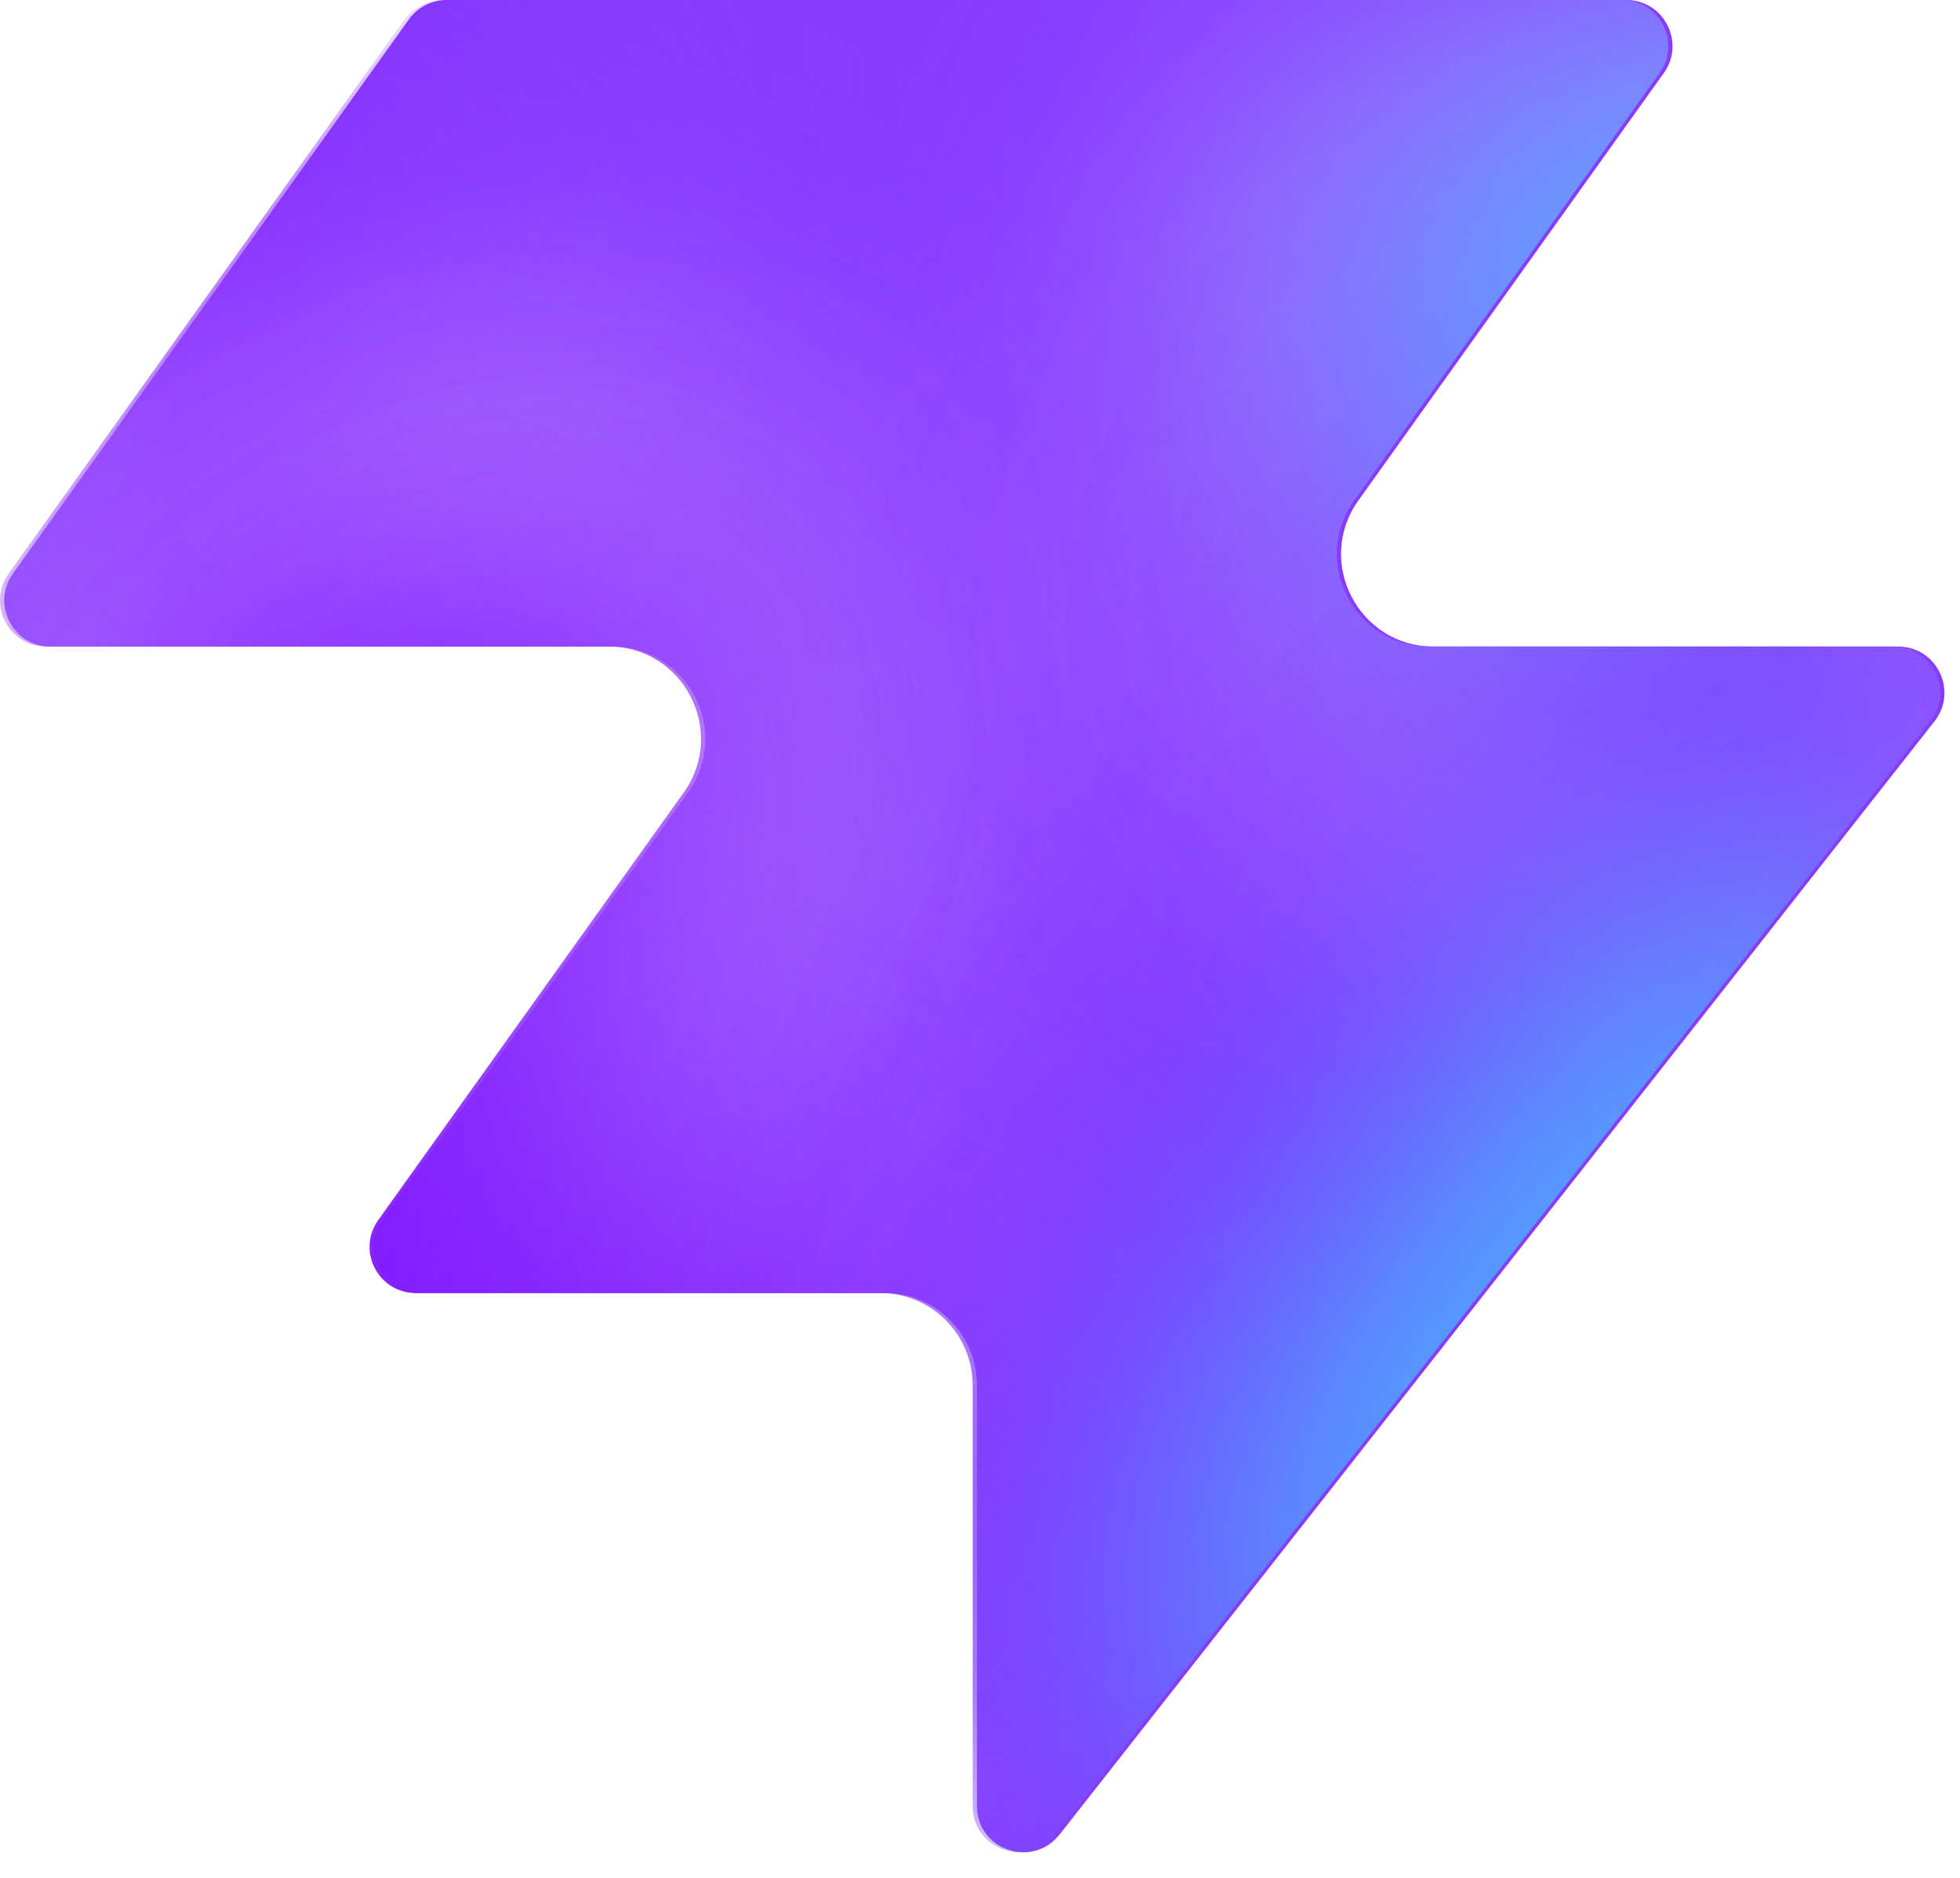
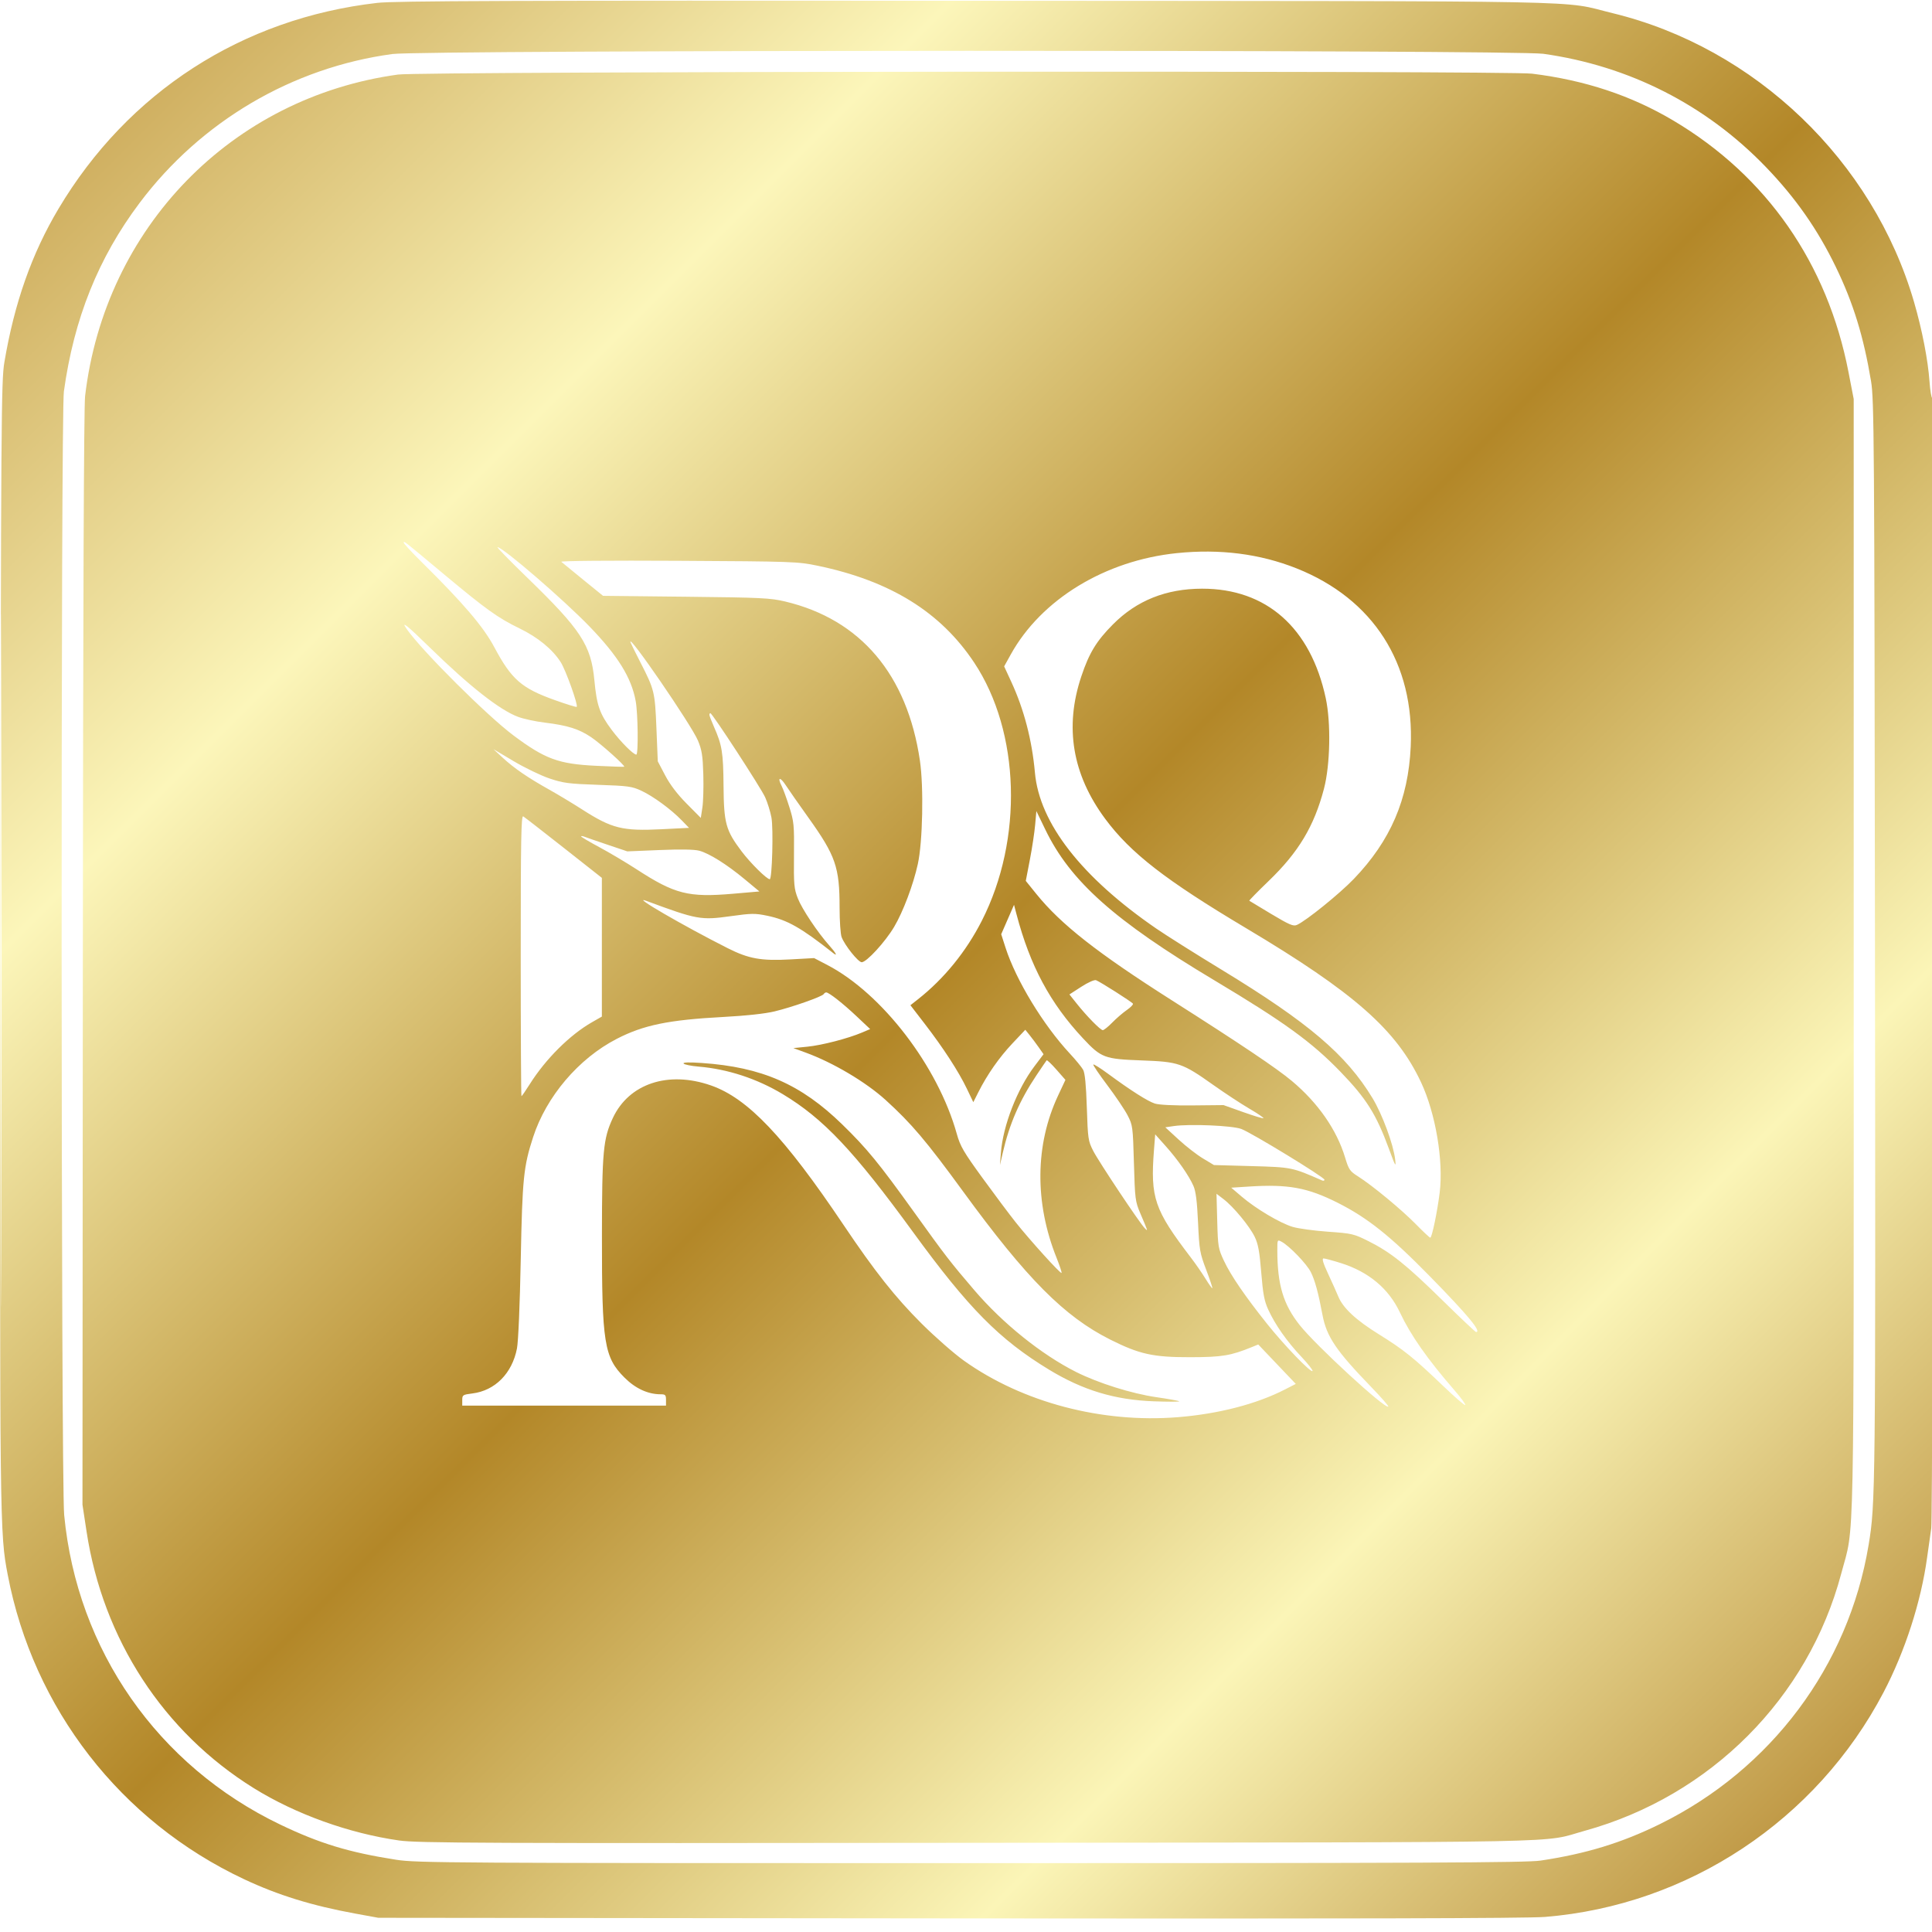
- <svg xmlns="http://www.w3.org/2000/svg" width="48" height="46" fill="none" viewBox="0 0 48 46">
-   <path fill="#863bff" d="M25.946 44.938c-.664.845-2.021.375-2.021-.698V33.937a2.26 2.26 0 0 0-2.262-2.262H10.287c-.92 0-1.456-1.04-.92-1.788l7.48-10.471c1.07-1.497 0-3.578-1.842-3.578H1.237c-.92 0-1.456-1.04-.92-1.788L10.013.474c.214-.297.556-.474.92-.474h28.894c.92 0 1.456 1.04.92 1.788l-7.48 10.471c-1.07 1.498 0 3.579 1.842 3.579h11.377c.943 0 1.473 1.088.89 1.83L25.947 44.94z" style="fill:#863bff;fill:color(display-p3 .525 .23 1);fill-opacity:1" />
-   <mask id="a" width="48" height="46" x="0" y="0" maskUnits="userSpaceOnUse" style="mask-type:alpha">
-     <path fill="#000" d="M25.842 44.938c-.664.844-2.021.375-2.021-.698V33.937a2.26 2.26 0 0 0-2.262-2.262H10.183c-.92 0-1.456-1.04-.92-1.788l7.48-10.471c1.07-1.498 0-3.579-1.842-3.579H1.133c-.92 0-1.456-1.04-.92-1.787L9.91.473c.214-.297.556-.474.92-.474h28.894c.92 0 1.456 1.04.92 1.788l-7.48 10.471c-1.07 1.498 0 3.578 1.842 3.578h11.377c.943 0 1.473 1.088.89 1.832L25.843 44.94z" style="fill:#000;fill-opacity:1" />
-   </mask>
-   <g mask="url(#a)">
-     <g filter="url(#b)">
-       <ellipse cx="5.508" cy="14.704" fill="#ede6ff" rx="5.508" ry="14.704" style="fill:#ede6ff;fill:color(display-p3 .927 .903 1);fill-opacity:1" transform="matrix(.00324 1 1 -.00324 -4.47 31.516)" />
-     </g>
-     <g filter="url(#c)">
-       <ellipse cx="10.399" cy="29.851" fill="#ede6ff" rx="10.399" ry="29.851" style="fill:#ede6ff;fill:color(display-p3 .927 .903 1);fill-opacity:1" transform="matrix(.00324 1 1 -.00324 -39.328 7.883)" />
-     </g>
-     <g filter="url(#d)">
-       <ellipse cx="5.508" cy="30.487" fill="#7e14ff" rx="5.508" ry="30.487" style="fill:#7e14ff;fill:color(display-p3 .492 .077 1);fill-opacity:1" transform="rotate(89.814 -25.913 -14.639)scale(1 -1)" />
-     </g>
-     <g filter="url(#e)">
-       <ellipse cx="5.508" cy="30.599" fill="#7e14ff" rx="5.508" ry="30.599" style="fill:#7e14ff;fill:color(display-p3 .492 .077 1);fill-opacity:1" transform="rotate(89.814 -32.644 -3.334)scale(1 -1)" />
-     </g>
-     <g filter="url(#f)">
-       <ellipse cx="5.508" cy="30.599" fill="#7e14ff" rx="5.508" ry="30.599" style="fill:#7e14ff;fill:color(display-p3 .492 .077 1);fill-opacity:1" transform="matrix(.00324 1 1 -.00324 -34.34 30.47)" />
-     </g>
-     <g filter="url(#g)">
-       <ellipse cx="14.072" cy="22.078" fill="#ede6ff" rx="14.072" ry="22.078" style="fill:#ede6ff;fill:color(display-p3 .927 .903 1);fill-opacity:1" transform="rotate(93.35 24.506 48.493)scale(-1 1)" />
-     </g>
-     <g filter="url(#h)">
-       <ellipse cx="3.47" cy="21.501" fill="#7e14ff" rx="3.47" ry="21.501" style="fill:#7e14ff;fill:color(display-p3 .492 .077 1);fill-opacity:1" transform="rotate(89.009 28.708 47.59)scale(-1 1)" />
-     </g>
-     <g filter="url(#i)">
-       <ellipse cx="3.47" cy="21.501" fill="#7e14ff" rx="3.47" ry="21.501" style="fill:#7e14ff;fill:color(display-p3 .492 .077 1);fill-opacity:1" transform="rotate(89.009 28.708 47.59)scale(-1 1)" />
-     </g>
-     <g filter="url(#j)">
-       <ellipse cx=".387" cy="8.972" fill="#7e14ff" rx="4.407" ry="29.108" style="fill:#7e14ff;fill:color(display-p3 .492 .077 1);fill-opacity:1" transform="rotate(39.51 .387 8.972)" />
-     </g>
-     <g filter="url(#k)">
-       <ellipse cx="47.523" cy="-6.092" fill="#7e14ff" rx="4.407" ry="29.108" style="fill:#7e14ff;fill:color(display-p3 .492 .077 1);fill-opacity:1" transform="rotate(37.892 47.523 -6.092)" />
-     </g>
-     <g filter="url(#l)">
-       <ellipse cx="41.412" cy="6.333" fill="#47bfff" rx="5.971" ry="9.665" style="fill:#47bfff;fill:color(display-p3 .28 .748 1);fill-opacity:1" transform="rotate(37.892 41.412 6.333)" />
-     </g>
-     <g filter="url(#m)">
-       <ellipse cx="-1.879" cy="38.332" fill="#7e14ff" rx="4.407" ry="29.108" style="fill:#7e14ff;fill:color(display-p3 .492 .077 1);fill-opacity:1" transform="rotate(37.892 -1.88 38.332)" />
-     </g>
-     <g filter="url(#n)">
-       <ellipse cx="-1.879" cy="38.332" fill="#7e14ff" rx="4.407" ry="29.108" style="fill:#7e14ff;fill:color(display-p3 .492 .077 1);fill-opacity:1" transform="rotate(37.892 -1.88 38.332)" />
-     </g>
-     <g filter="url(#o)">
-       <ellipse cx="35.651" cy="29.907" fill="#7e14ff" rx="4.407" ry="29.108" style="fill:#7e14ff;fill:color(display-p3 .492 .077 1);fill-opacity:1" transform="rotate(37.892 35.651 29.907)" />
-     </g>
-     <g filter="url(#p)">
-       <ellipse cx="38.418" cy="32.4" fill="#47bfff" rx="5.971" ry="15.297" style="fill:#47bfff;fill:color(display-p3 .28 .748 1);fill-opacity:1" transform="rotate(37.892 38.418 32.4)" />
-     </g>
-   </g>
+ <svg xmlns="http://www.w3.org/2000/svg" width="100%" height="auto" viewBox="0 0 1024 1024" version="1.1">
  <defs>
-     <filter id="b" width="60.045" height="41.654" x="-19.77" y="16.149" color-interpolation-filters="sRGB" filterUnits="userSpaceOnUse">
-       <feFlood flood-opacity="0" result="BackgroundImageFix" />
-       <feBlend in="SourceGraphic" in2="BackgroundImageFix" result="shape" />
-       <feGaussianBlur result="effect1_foregroundBlur_2002_17158" stdDeviation="7.659" />
-     </filter>
-     <filter id="c" width="90.34" height="51.437" x="-54.613" y="-7.533" color-interpolation-filters="sRGB" filterUnits="userSpaceOnUse">
-       <feFlood flood-opacity="0" result="BackgroundImageFix" />
-       <feBlend in="SourceGraphic" in2="BackgroundImageFix" result="shape" />
-       <feGaussianBlur result="effect1_foregroundBlur_2002_17158" stdDeviation="7.659" />
-     </filter>
-     <filter id="d" width="79.355" height="29.4" x="-49.64" y="2.03" color-interpolation-filters="sRGB" filterUnits="userSpaceOnUse">
-       <feFlood flood-opacity="0" result="BackgroundImageFix" />
-       <feBlend in="SourceGraphic" in2="BackgroundImageFix" result="shape" />
-       <feGaussianBlur result="effect1_foregroundBlur_2002_17158" stdDeviation="4.596" />
-     </filter>
-     <filter id="e" width="79.579" height="29.4" x="-45.045" y="20.029" color-interpolation-filters="sRGB" filterUnits="userSpaceOnUse">
-       <feFlood flood-opacity="0" result="BackgroundImageFix" />
-       <feBlend in="SourceGraphic" in2="BackgroundImageFix" result="shape" />
-       <feGaussianBlur result="effect1_foregroundBlur_2002_17158" stdDeviation="4.596" />
-     </filter>
-     <filter id="f" width="79.579" height="29.4" x="-43.513" y="21.178" color-interpolation-filters="sRGB" filterUnits="userSpaceOnUse">
-       <feFlood flood-opacity="0" result="BackgroundImageFix" />
-       <feBlend in="SourceGraphic" in2="BackgroundImageFix" result="shape" />
-       <feGaussianBlur result="effect1_foregroundBlur_2002_17158" stdDeviation="4.596" />
-     </filter>
-     <filter id="g" width="74.749" height="58.852" x="15.756" y="-17.901" color-interpolation-filters="sRGB" filterUnits="userSpaceOnUse">
-       <feFlood flood-opacity="0" result="BackgroundImageFix" />
-       <feBlend in="SourceGraphic" in2="BackgroundImageFix" result="shape" />
-       <feGaussianBlur result="effect1_foregroundBlur_2002_17158" stdDeviation="7.659" />
-     </filter>
-     <filter id="h" width="61.377" height="25.362" x="23.548" y="2.284" color-interpolation-filters="sRGB" filterUnits="userSpaceOnUse">
-       <feFlood flood-opacity="0" result="BackgroundImageFix" />
-       <feBlend in="SourceGraphic" in2="BackgroundImageFix" result="shape" />
-       <feGaussianBlur result="effect1_foregroundBlur_2002_17158" stdDeviation="4.596" />
-     </filter>
-     <filter id="i" width="61.377" height="25.362" x="23.548" y="2.284" color-interpolation-filters="sRGB" filterUnits="userSpaceOnUse">
-       <feFlood flood-opacity="0" result="BackgroundImageFix" />
-       <feBlend in="SourceGraphic" in2="BackgroundImageFix" result="shape" />
-       <feGaussianBlur result="effect1_foregroundBlur_2002_17158" stdDeviation="4.596" />
-     </filter>
-     <filter id="j" width="56.045" height="63.649" x="-27.636" y="-22.853" color-interpolation-filters="sRGB" filterUnits="userSpaceOnUse">
-       <feFlood flood-opacity="0" result="BackgroundImageFix" />
-       <feBlend in="SourceGraphic" in2="BackgroundImageFix" result="shape" />
-       <feGaussianBlur result="effect1_foregroundBlur_2002_17158" stdDeviation="4.596" />
-     </filter>
-     <filter id="k" width="54.814" height="64.646" x="20.116" y="-38.415" color-interpolation-filters="sRGB" filterUnits="userSpaceOnUse">
-       <feFlood flood-opacity="0" result="BackgroundImageFix" />
-       <feBlend in="SourceGraphic" in2="BackgroundImageFix" result="shape" />
-       <feGaussianBlur result="effect1_foregroundBlur_2002_17158" stdDeviation="4.596" />
-     </filter>
-     <filter id="l" width="33.541" height="35.313" x="24.641" y="-11.323" color-interpolation-filters="sRGB" filterUnits="userSpaceOnUse">
-       <feFlood flood-opacity="0" result="BackgroundImageFix" />
-       <feBlend in="SourceGraphic" in2="BackgroundImageFix" result="shape" />
-       <feGaussianBlur result="effect1_foregroundBlur_2002_17158" stdDeviation="4.596" />
-     </filter>
-     <filter id="m" width="54.814" height="64.646" x="-29.286" y="6.009" color-interpolation-filters="sRGB" filterUnits="userSpaceOnUse">
-       <feFlood flood-opacity="0" result="BackgroundImageFix" />
-       <feBlend in="SourceGraphic" in2="BackgroundImageFix" result="shape" />
-       <feGaussianBlur result="effect1_foregroundBlur_2002_17158" stdDeviation="4.596" />
-     </filter>
-     <filter id="n" width="54.814" height="64.646" x="-29.286" y="6.009" color-interpolation-filters="sRGB" filterUnits="userSpaceOnUse">
-       <feFlood flood-opacity="0" result="BackgroundImageFix" />
-       <feBlend in="SourceGraphic" in2="BackgroundImageFix" result="shape" />
-       <feGaussianBlur result="effect1_foregroundBlur_2002_17158" stdDeviation="4.596" />
-     </filter>
-     <filter id="o" width="54.814" height="64.646" x="8.244" y="-2.416" color-interpolation-filters="sRGB" filterUnits="userSpaceOnUse">
-       <feFlood flood-opacity="0" result="BackgroundImageFix" />
-       <feBlend in="SourceGraphic" in2="BackgroundImageFix" result="shape" />
-       <feGaussianBlur result="effect1_foregroundBlur_2002_17158" stdDeviation="4.596" />
-     </filter>
-     <filter id="p" width="39.409" height="43.623" x="18.713" y="10.588" color-interpolation-filters="sRGB" filterUnits="userSpaceOnUse">
-       <feFlood flood-opacity="0" result="BackgroundImageFix" />
-       <feBlend in="SourceGraphic" in2="BackgroundImageFix" result="shape" />
-       <feGaussianBlur result="effect1_foregroundBlur_2002_17158" stdDeviation="4.596" />
-     </filter>
+     <linearGradient id="gold-grad" x1="0%" y1="0%" x2="100%" y2="100%">
+       <stop offset="0%" stop-color="#bf953f" />
+       <stop offset="25%" stop-color="#fcf6ba" />
+       <stop offset="50%" stop-color="#b38728" />
+       <stop offset="75%" stop-color="#fbf5b7" />
+       <stop offset="100%" stop-color="#aa771c" />
+     </linearGradient>
  </defs>
+   <path d="M 200 1.523 C 128.403 9.706, 67.841 48.810, 31.010 110.641 C 16.833 134.441, 7.630 160.536, 2.319 192 C 0.656 201.855, 0.526 220.781, 0.203 500 C -0.155 810.604, -0.132 812.542, 4.103 834.698 C 17.653 905.587, 63.926 965.219, 129.234 995.956 C 147.377 1004.494, 165.275 1010.026, 188.500 1014.273 L 200.500 1016.467 503 1016.782 C 713.908 1017.001, 809.544 1016.768, 818.856 1016.013 C 894.786 1009.856, 962.761 964.773, 998.303 897 C 1009.701 875.267, 1018.199 848.969, 1021.408 825.500 C 1022.235 819.450, 1023.224 812.475, 1023.604 810 C 1024.619 803.408, 1025.161 211, 1024.153 211 C 1023.684 211, 1023.017 207.026, 1022.673 202.170 C 1021.862 190.743, 1018.759 174.795, 1014.488 160.098 C 992.723 85.203, 930.256 25.332, 854.733 6.982 C 826.257 0.064, 856.231 0.647, 517.500 0.417 C 270.161 0.249, 209.295 0.461, 200 1.523 M 208 28.627 C 154.874 35.820, 106.547 64.273, 74.031 107.500 C 52.145 136.597, 39.197 168.825, 33.856 207.500 C 32.179 219.648, 32.325 785.312, 34.011 802.961 C 40.856 874.645, 83.599 935.903, 148.500 967.045 C 169.445 977.095, 184.989 981.812, 210 985.709 C 220.860 987.400, 237.818 987.500, 514.500 987.500 C 754.827 987.500, 809.118 987.258, 816.500 986.155 C 840.619 982.550, 859.622 976.735, 879.853 966.768 C 938.756 937.748, 979.705 883, 990.376 819 C 994.054 796.942, 994.108 791.787, 993.772 499.500 C 993.464 231.427, 993.326 211.808, 991.687 202 C 987.716 178.245, 982.275 160.601, 973.026 141.500 C 963.388 121.593, 951.720 104.910, 936.027 88.598 C 904.351 55.674, 863.592 34.925, 818 28.513 C 802.547 26.340, 224.094 26.448, 208 28.627 M 211 39.509 C 122.775 51.611, 55.563 120.681, 45.095 210 C 44.460 215.420, 44.029 323.390, 43.906 508 L 43.712 797.500 45.869 811.682 C 54.557 868.813, 86.665 918.082, 134.570 947.793 C 156.750 961.550, 184.937 971.696, 211.500 975.486 C 221.337 976.889, 253.748 977.021, 518 976.733 C 844.187 976.377, 816.163 976.934, 840 970.337 C 906.637 951.898, 958.392 899.977, 975.903 834 C 983.029 807.153, 982.500 833.461, 982.500 506 L 982.500 211.500 979.759 197.308 C 968.621 139.628, 936.344 93.251, 886.911 63.899 C 864.550 50.621, 840.150 42.524, 812.026 39.047 C 798.453 37.370, 223.377 37.811, 211 39.509 M 0.493 509 C 0.493 672.625, 0.609 739.562, 0.750 657.750 C 0.891 575.937, 0.891 442.062, 0.750 360.250 C 0.609 278.437, 0.493 345.375, 0.493 509 M 214 287.647 C 214 288.138, 218.322 292.806, 223.605 298.020 C 245.420 319.551, 256.214 332.189, 261.897 342.854 C 271.114 360.152, 276.372 364.756, 294.171 371.105 C 300.275 373.282, 305.451 374.883, 305.672 374.661 C 306.539 373.795, 299.904 355.241, 297.210 350.996 C 292.873 344.162, 285.080 337.772, 275.316 333.043 C 264.020 327.573, 257.573 322.956, 235.497 304.528 C 213.453 286.126, 214 286.555, 214 287.647 M 279.388 306.101 C 307.929 333.764, 313.267 341.918, 315.030 360.541 C 316.299 373.940, 317.829 378.325, 324.216 386.864 C 328.920 393.151, 335.616 399.881, 337.250 399.962 C 338.395 400.020, 338.143 378.139, 336.922 371.536 C 334.630 359.138, 327.549 347.698, 312.534 332.136 C 298.681 317.778, 266.465 290, 263.665 290 C 263.177 290, 270.252 297.245, 279.388 306.101 M 623.742 293.169 C 585.689 297.079, 551.896 317.699, 535.727 346.872 L 532.220 353.198 535.991 361.358 C 542.745 375.978, 546.998 392.309, 548.529 409.500 C 550.917 436.312, 573.250 464.981, 613 492.260 C 618.225 495.846, 633.750 505.624, 647.500 513.989 C 693.509 541.979, 713.562 559.045, 727.466 582.045 C 732.653 590.625, 738.513 606.480, 739.462 614.500 C 739.986 618.930, 739.614 618.302, 736.200 609 C 729.457 590.628, 724.225 582.294, 710.547 568.136 C 695.241 552.293, 680.726 541.766, 643.500 519.507 C 590.661 487.912, 567.274 467.046, 554.043 439.689 L 549.298 429.878 548.650 437.189 C 548.294 441.210, 547.031 449.538, 545.844 455.695 L 543.687 466.891 549.298 473.836 C 562.314 489.945, 581.601 505.082, 621.136 530.214 C 657.798 553.520, 676.772 566.270, 684.737 572.953 C 698.620 584.602, 708.493 598.803, 712.933 613.511 C 714.869 619.923, 715.453 620.776, 719.775 623.506 C 727.317 628.270, 742.899 641.151, 750.473 648.882 C 754.308 652.797, 757.731 656, 758.079 656 C 758.945 656, 761.803 642.304, 763.059 632.136 C 765.142 615.255, 760.902 590.120, 753.195 573.675 C 740.148 545.833, 717.790 526.128, 660.500 491.980 C 617.715 466.477, 599.206 452.116, 585.776 434 C 568.345 410.488, 564.131 385.372, 573.112 358.521 C 577.275 346.075, 581.134 339.735, 589.931 330.892 C 602.483 318.275, 618.047 312.044, 637.090 312.015 C 671.221 311.962, 694.636 332.672, 702.669 370.016 C 705.492 383.141, 705.049 405.447, 701.714 418.119 C 696.494 437.948, 688.248 451.692, 672.429 466.928 C 666.592 472.550, 661.970 477.269, 662.158 477.414 C 662.346 477.559, 667.604 480.728, 673.841 484.458 C 683.472 490.215, 685.519 491.085, 687.411 490.223 C 692.404 487.948, 710.013 473.707, 717.568 465.833 C 737.024 445.559, 746.407 423.761, 747.706 395.817 C 749.761 351.623, 727.880 317.433, 687.178 301.239 C 667.784 293.523, 646.565 290.824, 623.742 293.169 M 297.500 297.764 C 298.050 298.248, 303.253 302.505, 309.063 307.224 L 319.626 315.805 363.563 316.278 C 403.496 316.708, 408.291 316.939, 416.176 318.816 C 456.125 328.324, 480.844 357.519, 487.575 403.142 C 489.632 417.089, 489.047 446.206, 486.474 457.929 C 484.048 468.981, 478.654 483.283, 473.883 491.314 C 469.171 499.245, 459.301 510, 456.733 510 C 454.882 510, 447.741 501.083, 446.070 496.685 C 445.481 495.137, 445 488.071, 445 480.984 C 445 459.646, 442.892 453.548, 428.608 433.562 C 423.474 426.378, 417.992 418.535, 416.426 416.132 C 413.412 411.509, 411.876 411.912, 414.326 416.682 C 415.121 418.232, 416.946 423.228, 418.381 427.786 C 420.809 435.498, 420.978 437.262, 420.824 453.286 C 420.674 468.888, 420.865 471.029, 422.863 476.147 C 425.080 481.829, 433.403 494.283, 439.641 501.253 C 442.995 505, 444.114 507.125, 441.750 505.257 C 424.564 491.676, 417.360 487.593, 406.635 485.357 C 400.233 484.022, 398.338 484.044, 387.336 485.582 C 371.426 487.806, 369.454 487.448, 342.500 477.457 C 333.945 474.286, 362.205 490.704, 385.742 502.578 C 396.850 508.183, 403.475 509.363, 418.993 508.503 L 431.500 507.809 438.500 511.459 C 467.563 526.614, 497.135 565.183, 507.114 600.948 C 508.952 607.539, 510.686 610.516, 520.731 624.337 C 527.062 633.047, 534.982 643.622, 538.331 647.837 C 545.907 657.373, 562.087 675.247, 562.641 674.693 C 562.867 674.466, 561.666 670.820, 559.972 666.589 C 548.304 637.449, 548.594 606.733, 560.782 580.724 L 564.701 572.360 559.937 566.930 C 557.316 563.944, 554.976 561.725, 554.736 562 C 554.497 562.275, 552.045 565.875, 549.289 570 C 540.377 583.336, 534.993 595.752, 531.464 611.105 L 529.994 617.500 530.507 610.921 C 531.630 596.530, 539.105 577.281, 548.289 565.129 L 553.104 558.757 550.565 555.129 C 549.169 553.133, 546.992 550.218, 545.728 548.651 L 543.430 545.801 536.612 553.028 C 529.586 560.477, 523.268 569.513, 518.567 578.841 L 515.874 584.181 512.410 576.952 C 508.071 567.900, 499.964 555.417, 490.132 542.649 L 482.539 532.791 486.520 529.658 C 500.369 518.757, 512.040 504.405, 520.395 488 C 542.401 444.793, 540.726 387.938, 516.365 351.232 C 498.544 324.380, 471.909 307.886, 433.411 299.860 C 422.854 297.659, 420.455 297.573, 359.500 297.235 C 323.178 297.033, 296.923 297.257, 297.500 297.764 M 215.823 333.750 C 224.242 345.565, 258.284 379.440, 272.135 389.784 C 288.937 402.331, 296.014 404.930, 316 405.893 C 323.975 406.277, 330.645 406.500, 330.823 406.389 C 331.564 405.927, 318.472 394.209, 313.347 390.748 C 306.848 386.358, 300.829 384.466, 288.694 382.996 C 283.850 382.410, 277.499 381.036, 274.579 379.944 C 264.844 376.302, 248.828 363.719, 227.923 343.290 C 215.496 331.146, 212.009 328.396, 215.823 333.750 M 334.202 340.500 C 334.377 341.050, 336.709 345.766, 339.385 350.980 C 346.859 365.541, 347.131 366.657, 347.921 386.007 L 348.635 403.513 352.546 410.955 C 355.134 415.880, 358.989 420.950, 363.946 425.948 L 371.436 433.500 372.280 428 C 372.744 424.975, 372.965 417.100, 372.770 410.500 C 372.474 400.485, 372.002 397.508, 369.916 392.500 C 366.486 384.270, 332.297 334.489, 334.202 340.500 M 376 378.876 C 376 379.357, 377.089 382.215, 378.421 385.226 C 382.712 394.928, 383.345 398.831, 383.490 416.500 C 383.653 436.375, 384.676 440.090, 393.045 451.206 C 397.749 457.454, 406.380 466, 407.987 466 C 409.238 466, 409.970 439.206, 408.880 433.308 C 408.310 430.226, 406.817 425.408, 405.562 422.602 C 403.346 417.645, 377.518 378, 376.505 378 C 376.227 378, 376 378.394, 376 378.876 M 266.472 401.638 C 272.490 407.192, 279.683 412.127, 291 418.464 C 295.675 421.082, 303.550 425.822, 308.500 428.998 C 324.358 439.170, 329.900 440.547, 350.791 439.502 L 365.193 438.782 361.347 434.812 C 355.716 429, 346.287 422.077, 340 419.140 C 334.968 416.789, 333.012 416.519, 317 415.974 C 301.467 415.446, 298.574 415.068, 291.262 412.611 C 286.732 411.089, 278.182 406.965, 272.262 403.446 L 261.500 397.048 266.472 401.638 M 276 506.450 C 276 547.453, 276.175 581, 276.388 581 C 276.602 581, 278.546 578.188, 280.708 574.750 C 289.153 561.325, 301.978 548.540, 313.750 541.810 L 319 538.809 319 502.047 L 319 465.285 298.830 449.392 C 287.737 440.652, 278.062 433.140, 277.330 432.700 C 276.228 432.038, 276 444.685, 276 506.450 M 308 443.307 C 308 443.593, 312.387 446.187, 317.750 449.071 C 323.113 451.955, 332 457.237, 337.500 460.810 C 357.680 473.917, 364.894 475.741, 388.500 473.702 L 402.500 472.493 394.680 465.996 C 385.239 458.154, 375.973 452.339, 370.619 450.897 C 368.030 450.200, 360.752 450.076, 349.576 450.539 L 332.490 451.246 321.995 447.712 C 316.223 445.767, 310.712 443.864, 309.750 443.481 C 308.788 443.099, 308 443.020, 308 443.307 M 534.057 487.370 L 530.659 495.163 532.965 502.322 C 538.493 519.489, 552.934 543.257, 567.052 558.428 C 570.160 561.768, 573.324 565.625, 574.083 567 C 575.034 568.722, 575.643 574.946, 576.041 587 C 576.591 603.651, 576.756 604.767, 579.434 610 C 582.396 615.788, 604.151 648.428, 606.762 651 C 608.538 652.750, 608.635 653.073, 604.343 643 C 601.716 636.835, 601.544 635.470, 601.004 616.500 C 600.450 597.050, 600.357 596.351, 597.621 591.093 C 596.073 588.119, 591.248 580.959, 586.898 575.181 C 582.549 569.404, 579.206 564.461, 579.470 564.197 C 579.733 563.933, 583.223 566.129, 587.225 569.076 C 599.262 577.943, 608.293 583.689, 612.102 584.906 C 614.315 585.614, 622.022 585.993, 632.102 585.892 L 648.500 585.727 658.863 589.417 C 664.563 591.447, 669.420 592.913, 669.658 592.675 C 669.896 592.438, 666.496 590.136, 662.103 587.561 C 657.711 584.985, 649.174 579.376, 643.134 575.095 C 626.654 563.416, 624.742 562.761, 605 562.038 C 585.371 561.319, 583.670 560.678, 574.032 550.375 C 556.587 531.726, 545.953 511.877, 538.760 484.538 L 537.455 479.577 534.057 487.370 M 573.111 523.007 L 566.819 527.073 570.572 531.787 C 576.004 538.609, 583.252 546, 584.509 546 C 585.106 546, 587.358 544.194, 589.514 541.986 C 591.670 539.778, 595.128 536.797, 597.199 535.362 C 599.270 533.927, 600.745 532.397, 600.476 531.962 C 599.901 531.031, 583.172 520.387, 580.936 519.529 C 580.054 519.190, 576.729 520.668, 573.111 523.007 M 436.558 526.906 C 435.742 528.226, 419.785 533.838, 410.500 536.069 C 405.450 537.282, 395.493 538.365, 383.500 539.004 C 354.367 540.557, 341.083 543.285, 326.836 550.641 C 306.649 561.063, 289.557 581.168, 282.551 602.732 C 277.488 618.316, 276.854 624.592, 276.010 667.500 C 275.532 691.760, 274.712 711.036, 274.001 714.712 C 271.449 727.907, 262.388 737.058, 250.392 738.557 C 245.271 739.197, 245 739.375, 245 742.115 L 245 745 299 745 L 353 745 353 742 C 353 739.376, 352.646 739, 350.182 739 C 343.411 739, 336.785 735.945, 330.994 730.154 C 320.184 719.344, 318.993 711.855, 319.038 655 C 319.073 610.216, 319.694 603.526, 324.828 592.554 C 333.354 574.335, 354.153 567.420, 376.770 575.285 C 396.298 582.076, 415.616 602.390, 447.085 649.224 C 463.647 673.873, 474.553 687.655, 488.450 701.500 C 495.628 708.650, 505.775 717.539, 511 721.253 C 542.036 743.317, 583.976 754.379, 624.292 751.137 C 645.885 749.400, 666.015 744.183, 681.143 736.402 L 686.786 733.500 676.840 723.051 L 666.895 712.601 663.697 713.909 C 652.354 718.549, 647.742 719.316, 631 719.349 C 611.240 719.389, 604.001 717.802, 588.500 710.033 C 564.105 697.806, 544.293 677.868, 510.466 631.500 C 490.944 604.742, 483.112 595.493, 469.462 583.078 C 458.944 573.512, 441.581 563.211, 427 557.886 L 420.500 555.512 427.985 554.760 C 435.729 553.982, 449.479 550.413, 456.932 547.248 L 461.203 545.434 454.050 538.686 C 446.813 531.859, 439.358 526, 437.909 526 C 437.474 526, 436.866 526.408, 436.558 526.906 M 362.313 563.697 C 362.654 564.249, 366.240 564.980, 370.282 565.322 C 385.683 566.624, 401.186 571.698, 414.842 579.905 C 436.428 592.879, 452.559 609.956, 484.015 653.139 C 513.386 693.458, 529.734 709.987, 556.047 725.969 C 573.986 736.865, 590.868 741.965, 611.500 742.723 C 619.200 743.006, 625.275 743.006, 625 742.723 C 624.725 742.440, 619.325 741.462, 613 740.550 C 599.846 738.652, 582.111 733.089, 570.334 727.168 C 552.037 717.968, 531.525 701.490, 516.465 683.890 C 503.620 668.879, 501.169 665.704, 484.515 642.500 C 465.778 616.393, 459.463 608.685, 446.346 595.915 C 424.506 574.653, 403.801 565.593, 372.052 563.406 C 365.195 562.934, 361.902 563.032, 362.313 563.697 M 622.070 596.847 L 617.640 597.500 624.703 604 C 628.587 607.575, 634.386 612.075, 637.590 614 L 643.414 617.500 663.457 618.060 C 684.641 618.652, 684.857 618.696, 700.750 625.666 C 701.438 625.967, 702 625.789, 702 625.270 C 702 623.980, 663.424 600.438, 657.920 598.370 C 653.152 596.578, 630.437 595.613, 622.070 596.847 M 611.645 609.368 C 609.658 634.888, 611.793 641.140, 631.154 666.500 C 633.674 669.800, 637.197 674.885, 638.984 677.800 C 640.771 680.715, 642.381 682.953, 642.561 682.772 C 642.741 682.592, 641.271 678.182, 639.293 672.972 C 635.930 664.114, 635.651 662.496, 634.989 648 C 634.473 636.720, 633.808 631.426, 632.546 628.556 C 630.124 623.049, 624.226 614.596, 617.762 607.368 L 612.278 601.236 611.645 609.368 M 662.040 628.894 L 652.580 629.500 658.189 634.285 C 665.675 640.671, 678.455 648.257, 685.107 650.262 C 688.073 651.156, 696.509 652.312, 703.853 652.831 C 716.613 653.733, 717.569 653.957, 725.353 657.857 C 737.130 663.757, 745.336 670.317, 764.581 689.222 C 773.975 698.450, 781.963 706, 782.331 706 C 785.460 706, 778.037 697.060, 757.553 676.163 C 736.883 655.075, 724.799 645.451, 709 637.494 C 693.032 629.452, 682.738 627.567, 662.040 628.894 M 645.157 647.112 C 645.525 660.831, 645.692 661.817, 648.751 668.319 C 652.375 676.021, 659.775 686.842, 671.416 701.458 C 680.442 712.791, 694.701 727.632, 695.651 726.682 C 696 726.333, 693.336 722.920, 689.731 719.098 C 682.091 710.999, 675.878 702.156, 672.216 694.168 C 670.100 689.554, 669.406 685.882, 668.480 674.421 C 667.588 663.359, 666.848 659.318, 665.029 655.559 C 662.291 649.904, 653.743 639.567, 648.493 635.563 L 644.770 632.723 645.157 647.112 M 677.008 662.715 C 677.032 680.948, 680.167 691.399, 688.909 702.386 C 697.644 713.364, 734.288 747.045, 735.824 745.509 C 736.096 745.238, 732.070 740.625, 726.878 735.258 C 708.132 715.880, 703.110 708.458, 700.947 696.937 C 698.741 685.181, 696.960 678.639, 694.775 674.264 C 692.596 669.900, 683.415 660.362, 679.250 658.133 C 677.037 656.949, 677 657.025, 677.008 662.715 M 703.971 675.250 C 706.084 679.788, 708.495 685.160, 709.330 687.190 C 711.842 693.297, 718.671 699.661, 730.768 707.166 C 744.022 715.390, 749.261 719.595, 764.779 734.466 C 770.983 740.411, 776.314 745.019, 776.626 744.707 C 776.939 744.394, 774.338 740.845, 770.847 736.819 C 756.380 720.136, 747.715 707.762, 741.945 695.543 C 736.001 682.957, 725.426 674.117, 710.777 669.489 C 706.443 668.120, 702.274 667, 701.513 667 C 700.534 667, 701.252 669.410, 703.971 675.250" stroke="none" fill="url(#gold-grad)" fill-rule="evenodd" />
</svg>
